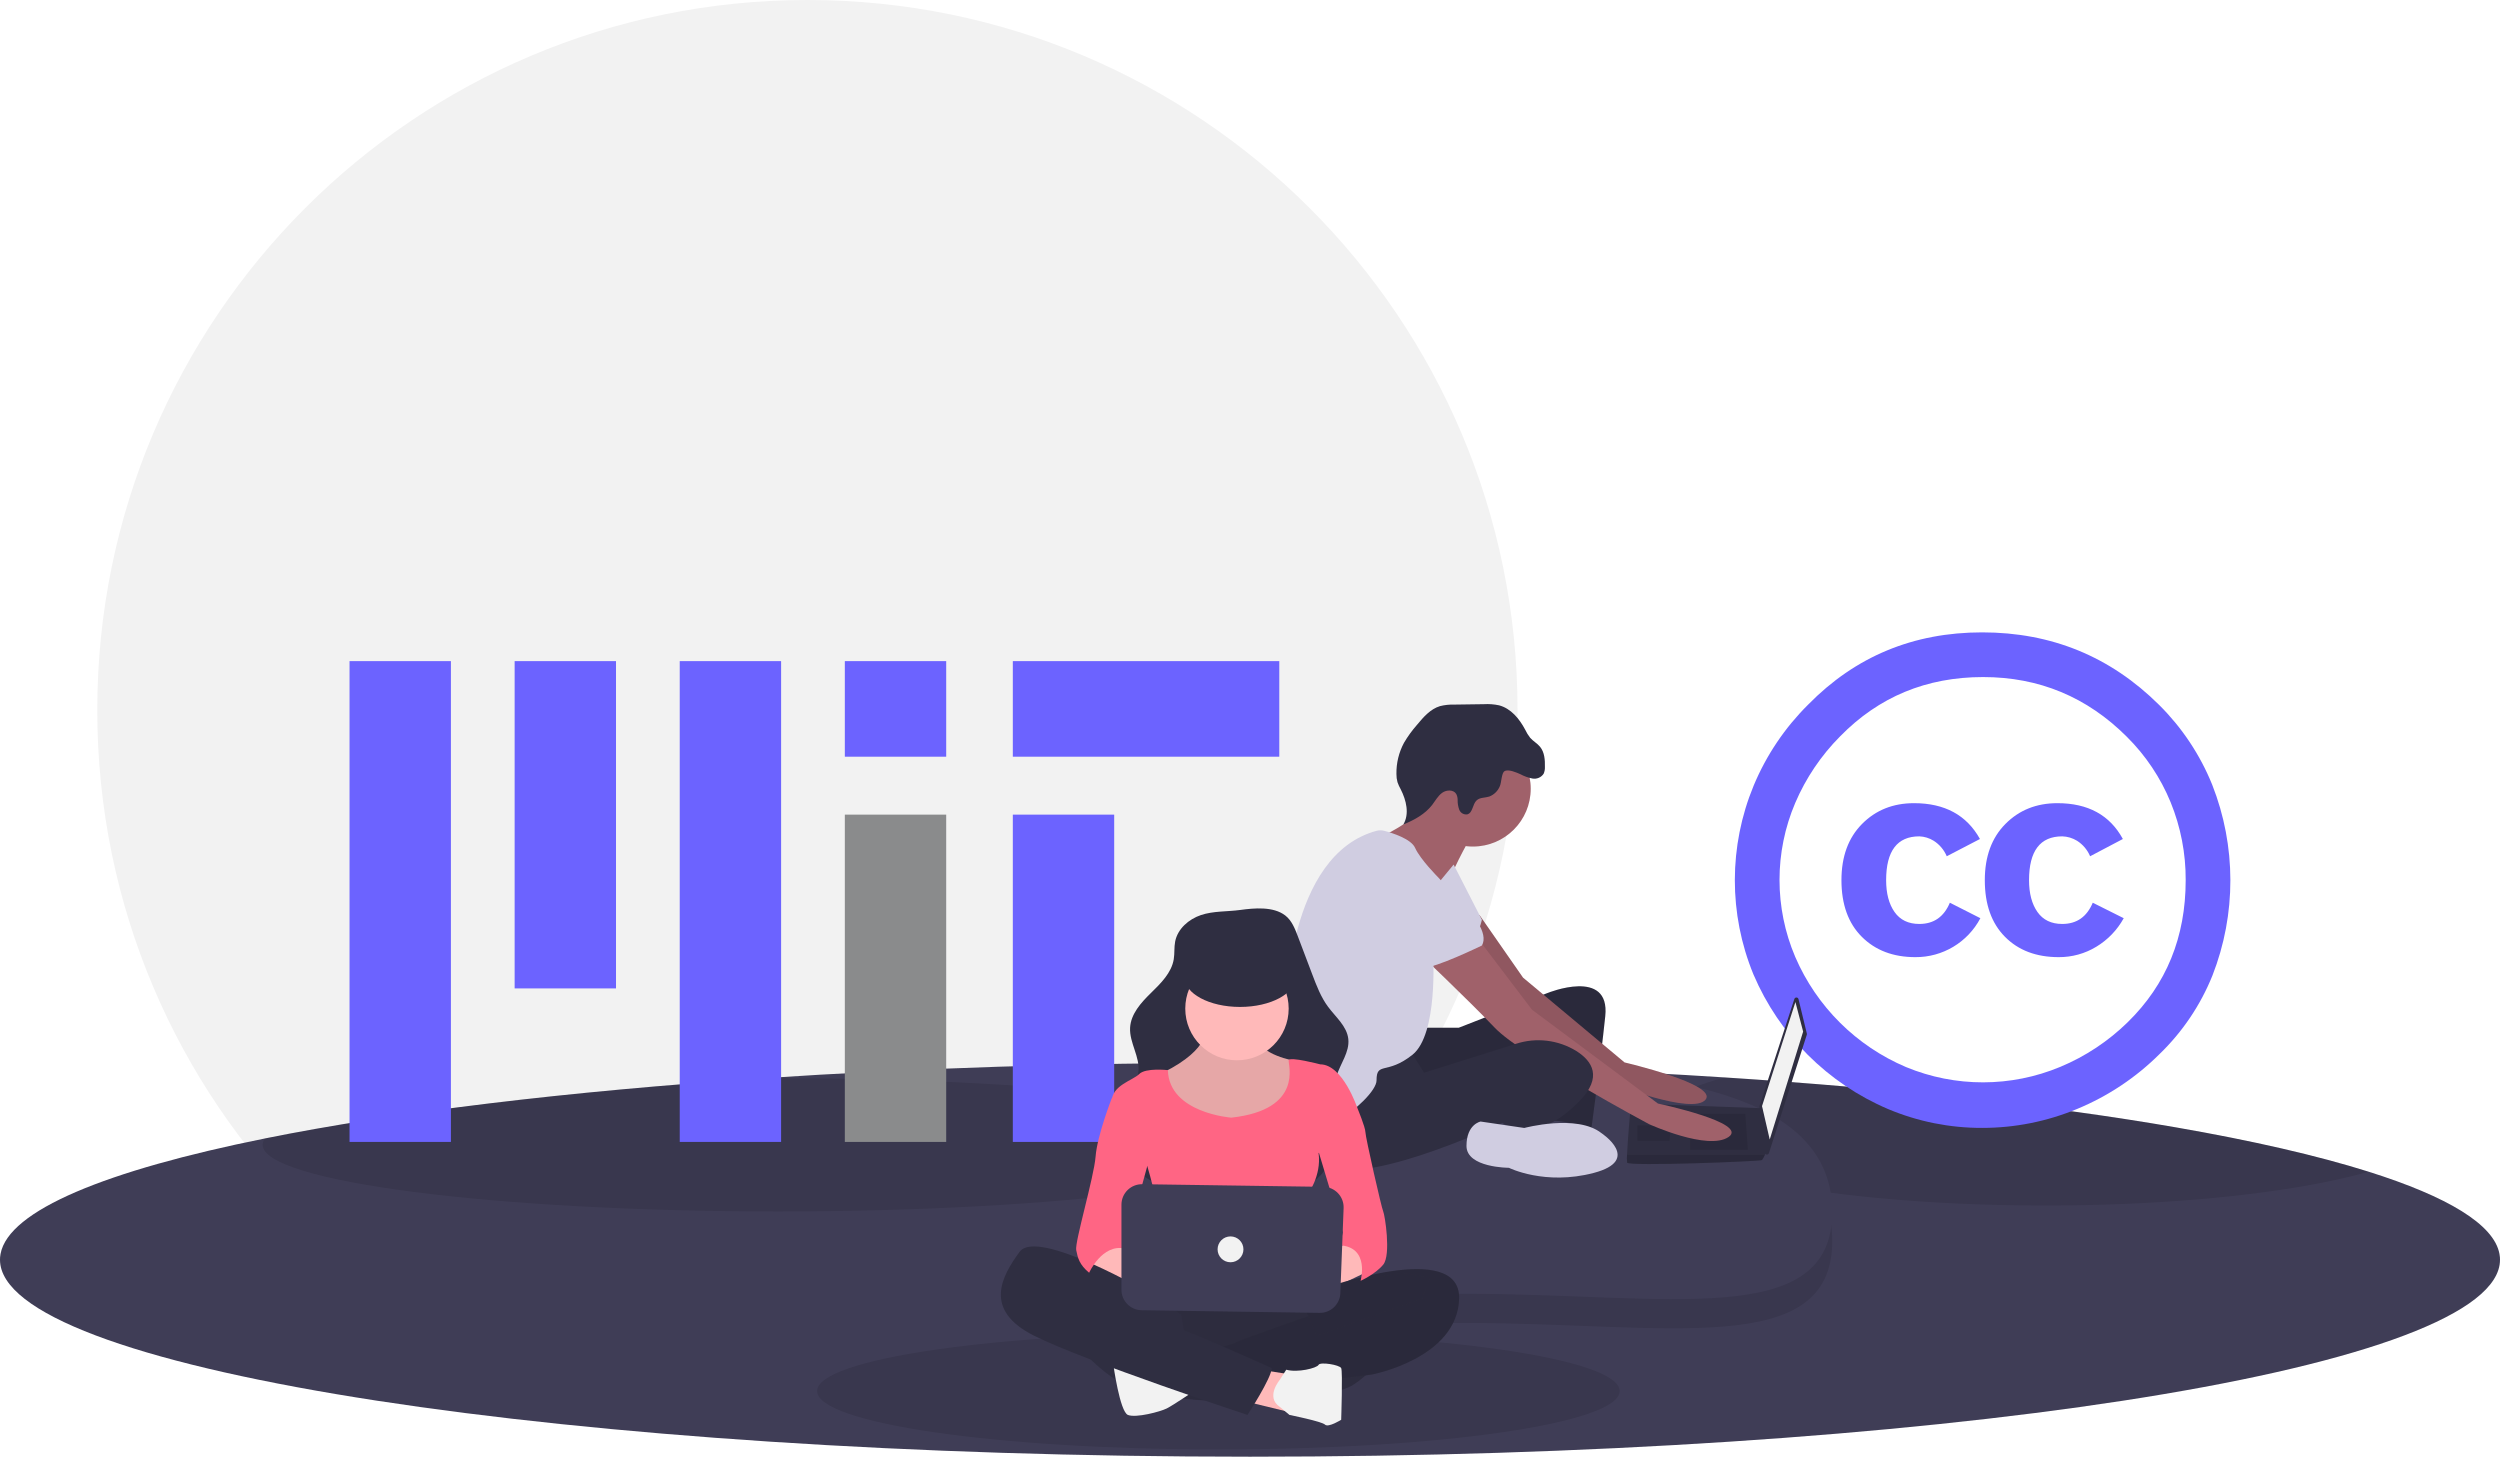
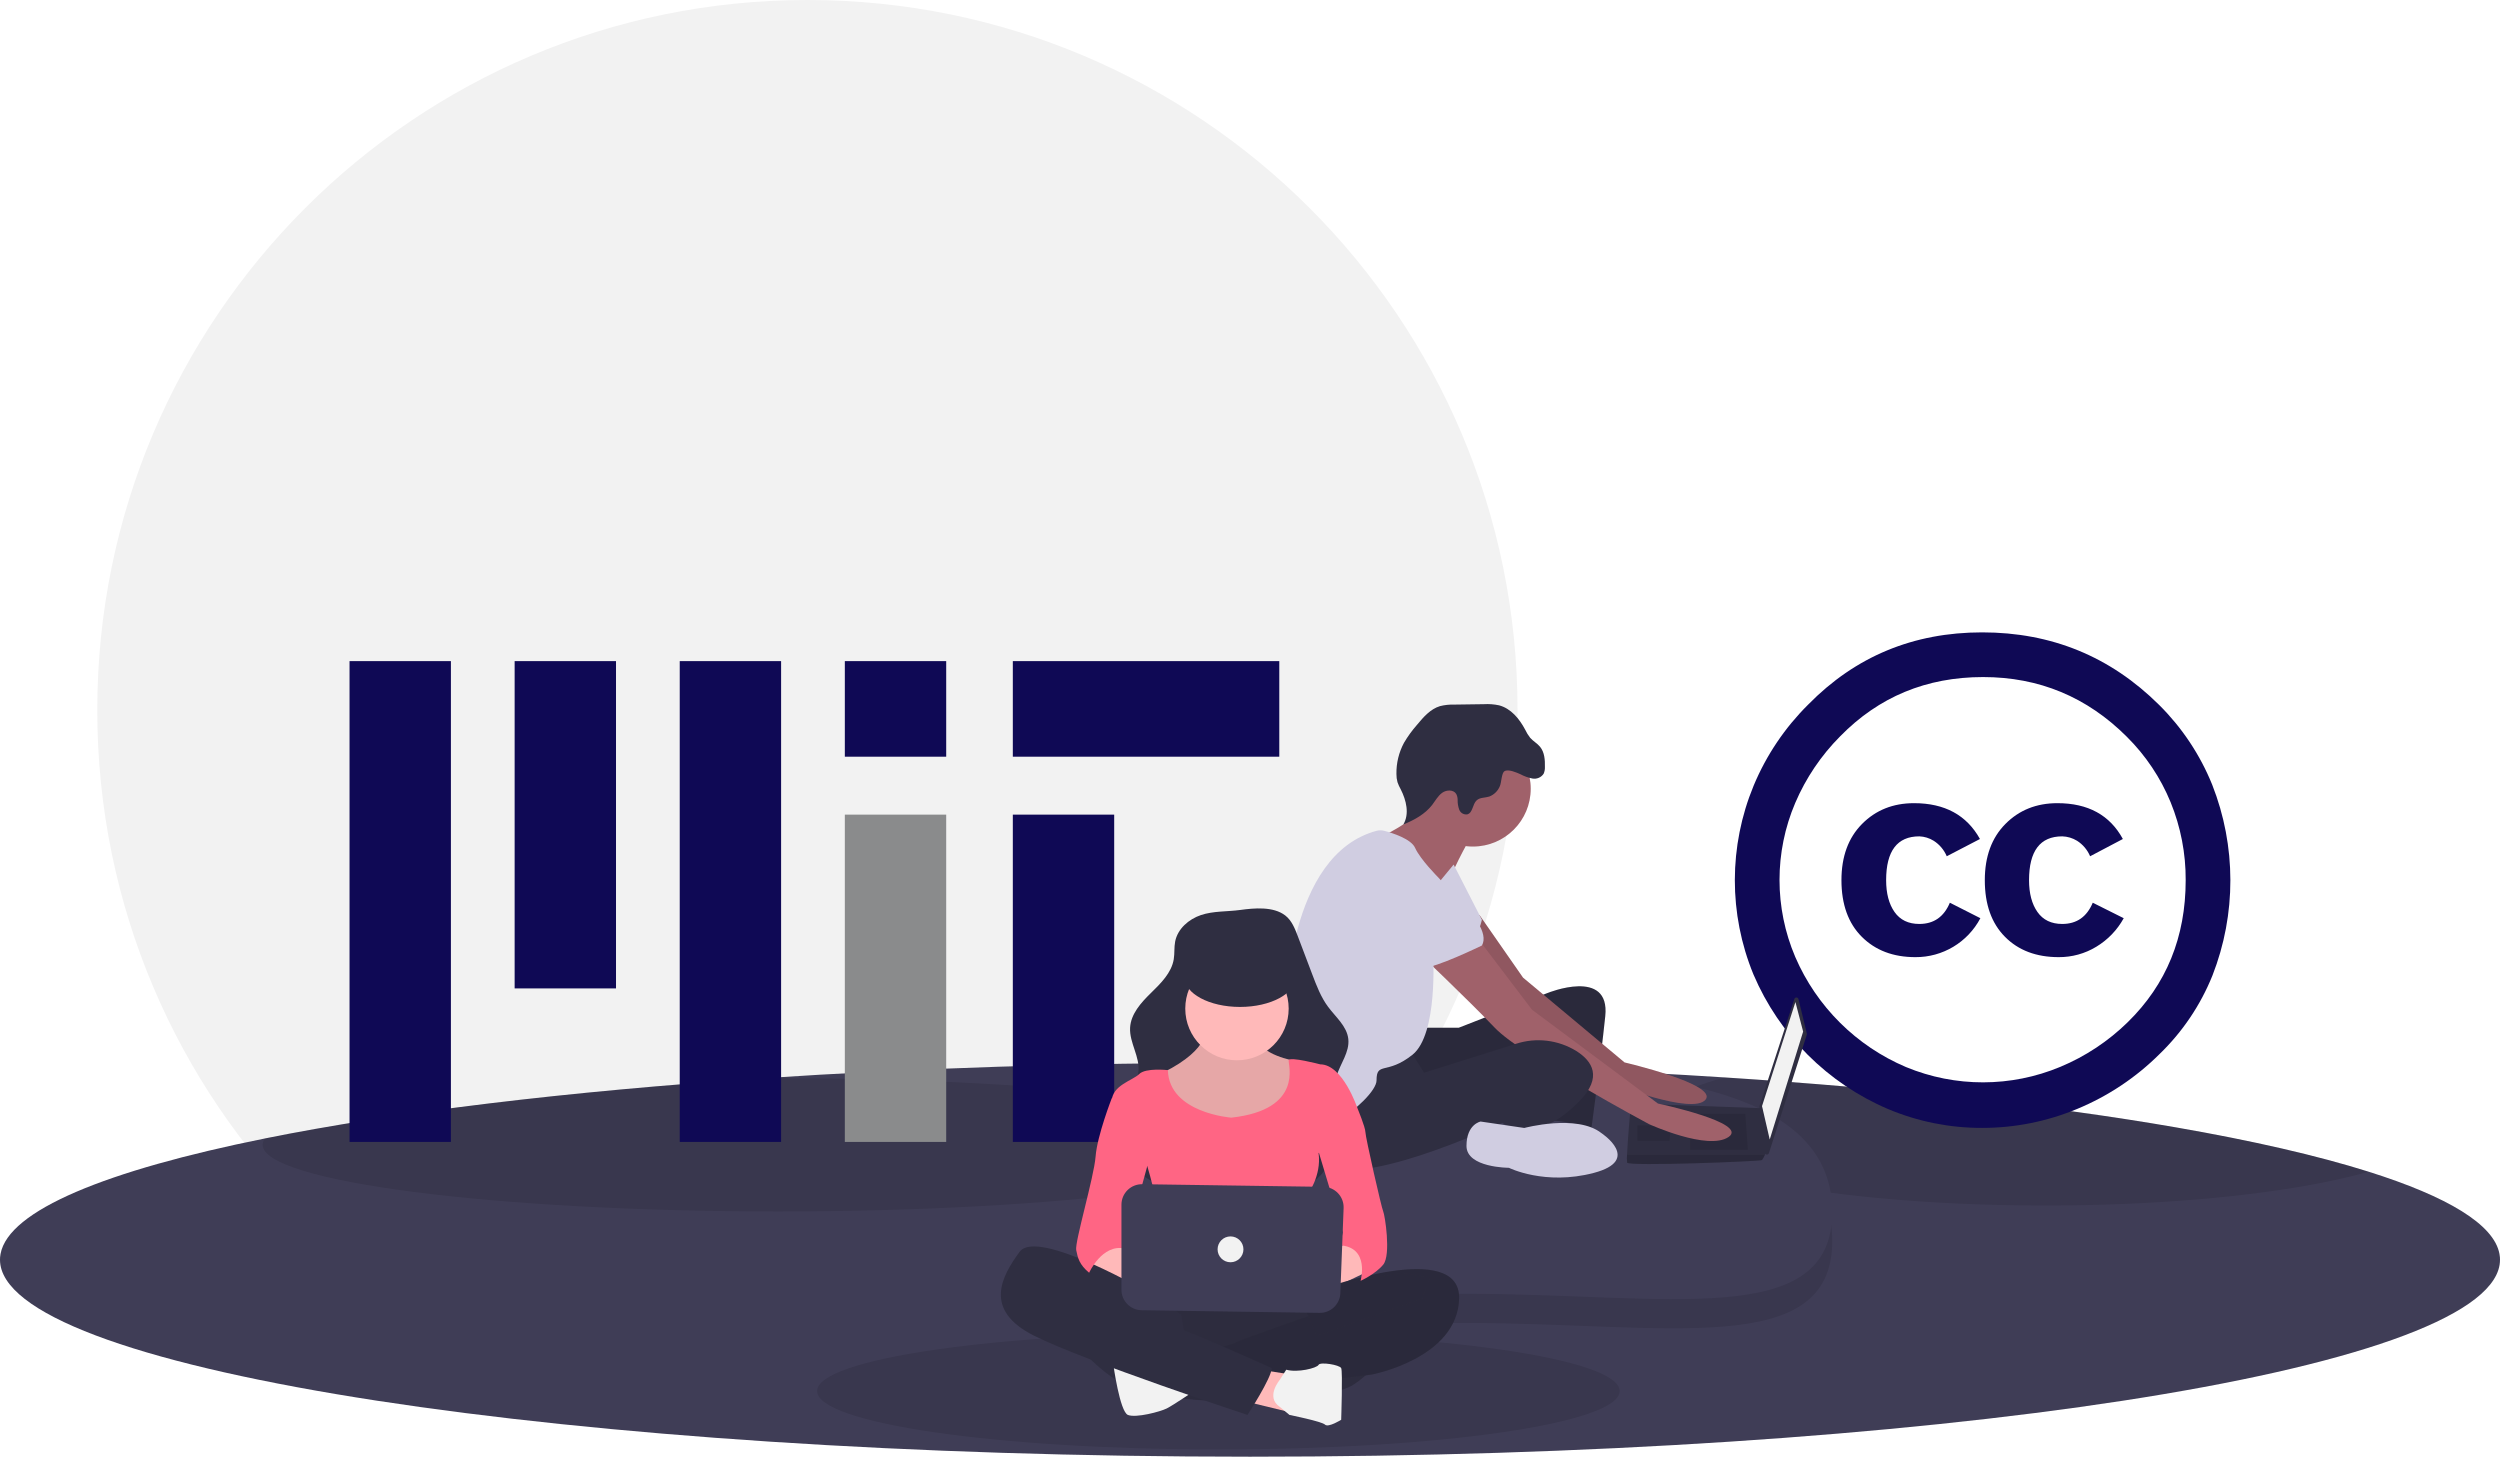
<svg xmlns="http://www.w3.org/2000/svg" id="a58ef234-55dd-4456-b368-278f056cc5c7" data-name="Layer 1" width="1028" height="598.997" viewBox="0 0 1028 598.997">
  <circle cx="332.005" cy="292.004" r="292.004" fill="#f2f2f2" />
  <path d="M1114,668.499a13.69,13.69,0,0,1-.17,2.12c-7.14,43.76-234.46,78.88-513.83,78.88s-506.69-35.12-513.83-78.88a13.675,13.675,0,0,1-.17-2.12c0-.2,0-.41.02-.61,0-.11.01-.21.01-.32a.489.489,0,0,0,.01-.12c.04-.45.1-.88.18-1.32,3.26-17.89,43.35-34.33,108.74-47.5,53.48-10.77,123.89-19.36,204.93-24.76,61.5-4.1,129.12-6.37,200.11-6.37,57.12,0,112.06,1.47,163.38,4.17h.02q16.11.855,31.74,1.87c71.33,4.62,134.63,11.69,185.63,20.54,31.37,5.45,58.1,11.58,79.19,18.22h.01c32.46,10.23,51.6,21.7,53.81,33.83.08.44.14.87.18,1.32a.487.487,0,0,0,.01.12c0,.11.01.21.01.32C1114,668.089,1114,668.299,1114,668.499Z" transform="translate(-86 -150.5013)" fill="#3f3d56" />
  <ellipse cx="501" cy="571.997" rx="165" ry="24" opacity="0.1" />
  <path d="M1059.96,632.299c-5.77,1.65-12.27,3.18-19.4,4.58-29.36,5.78-69.42,9.33-113.53,9.33-49.28,0-93.45-4.43-123.38-11.44-24.84-5.82-39.88-13.39-39.88-21.7,0-7.3,11.64-14.06,31.37-19.53,71.33,4.62,134.63,11.69,185.63,20.54C1012.14,619.529,1038.87,625.659,1059.96,632.299Z" transform="translate(-86 -150.5013)" opacity="0.1" />
  <path d="M618,621.249c0,15.13-94.92,27.4-212,27.4s-212-12.27-212-27.4a4.372,4.372,0,0,1,.96-2.62c53.48-10.77,123.89-19.36,204.93-24.76q3.045-.015,6.11-.01C523.08,593.859,618,606.119,618,621.249Z" transform="translate(-86 -150.5013)" opacity="0.1" />
-   <rect x="416.472" y="334.975" width="41.685" height="134.584" fill="#6c63ff" />
-   <rect x="279.506" y="271.851" width="41.685" height="197.708" fill="#6c63ff" />
-   <rect x="143.73" y="271.851" width="41.685" height="197.708" fill="#6c63ff" />
-   <rect x="211.618" y="271.851" width="41.685" height="134.584" fill="#6c63ff" />
-   <rect x="347.393" y="271.851" width="41.685" height="39.303" fill="#6c63ff" />
+   <rect x="416.472" y="334.975" width="41.685" height="134.584" fill="#0f0955" />
+   <rect x="279.506" y="271.851" width="41.685" height="197.708" fill="#0f0955" />
+   <rect x="143.73" y="271.851" width="41.685" height="197.708" fill="#0f0955" />
+   <rect x="211.618" y="271.851" width="41.685" height="134.584" fill="#0f0955" />
+   <rect x="347.393" y="271.851" width="41.685" height="39.303" fill="#0f0955" />
  <rect x="347.393" y="334.975" width="41.685" height="134.584" fill="#8a8b8c" />
-   <rect x="416.472" y="271.851" width="109.573" height="39.303" fill="#6c63ff" />
-   <path d="M901.062,410.53q42.748,0,72.774,29.839A97.983,97.983,0,0,1,995.668,473.208a107.346,107.346,0,0,1,.096,78.409,93.533,93.533,0,0,1-21.739,32.294,104.704,104.704,0,0,1-33.841,22.561,101.425,101.425,0,0,1-39.114,7.823,99.015,99.015,0,0,1-38.662-7.734A104.845,104.845,0,0,1,807.007,551.165a101.764,101.764,0,0,1,.089-77.594A102.307,102.307,0,0,1,829.565,440.185Q858.674,410.537,901.062,410.53Zm.369,18.377q-34.93,0-58.768,24.379A87.595,87.595,0,0,0,824.197,480.668a80.789,80.789,0,0,0,0,63.311,86.249,86.249,0,0,0,45.577,45.31,82.687,82.687,0,0,0,63.41-.089,87.995,87.995,0,0,0,27.741-18.374q23.831-23.287,23.828-58.405a83.659,83.659,0,0,0-6.186-32.02,81.465,81.465,0,0,0-18.002-26.929Q935.989,428.909,901.431,428.908Zm-1.277,66.591-13.649,7.097a14.006,14.006,0,0,0-5.365-6.368,12.087,12.087,0,0,0-5.916-1.818q-13.64,0-13.646,18.011,0,8.186,3.454,13.095,3.458,4.914,10.192,4.916,8.916,0,12.557-8.733l12.551,6.368a29.99,29.99,0,0,1-26.745,16.012q-13.644,0-22.016-8.37-8.367-8.367-8.367-23.284,0-14.557,8.46-23.105,8.458-8.549,21.38-8.552Q891.97,480.757,900.155,495.498Zm58.765,0-13.465,7.097a13.992,13.992,0,0,0-5.368-6.368,12.373,12.373,0,0,0-6.094-1.818q-13.644,0-13.649,18.011,0,8.186,3.458,13.095,3.453,4.914,10.192,4.916,8.907,0,12.548-8.733l12.735,6.368a31.277,31.277,0,0,1-11.274,11.736,29.398,29.398,0,0,1-15.464,4.276q-13.831,0-22.099-8.37-8.291-8.367-8.284-23.284,0-14.557,8.463-23.105,8.453-8.549,21.373-8.552Q950.912,480.757,958.919,495.498Z" transform="translate(-86 -150.5013)" fill="#6c63ff" />
+   <rect x="416.472" y="271.851" width="109.573" height="39.303" fill="#0f0955" />
+   <path d="M901.062,410.53q42.748,0,72.774,29.839A97.983,97.983,0,0,1,995.668,473.208a107.346,107.346,0,0,1,.096,78.409,93.533,93.533,0,0,1-21.739,32.294,104.704,104.704,0,0,1-33.841,22.561,101.425,101.425,0,0,1-39.114,7.823,99.015,99.015,0,0,1-38.662-7.734A104.845,104.845,0,0,1,807.007,551.165a101.764,101.764,0,0,1,.089-77.594A102.307,102.307,0,0,1,829.565,440.185Q858.674,410.537,901.062,410.53Zm.369,18.377q-34.93,0-58.768,24.379A87.595,87.595,0,0,0,824.197,480.668a80.789,80.789,0,0,0,0,63.311,86.249,86.249,0,0,0,45.577,45.31,82.687,82.687,0,0,0,63.41-.089,87.995,87.995,0,0,0,27.741-18.374q23.831-23.287,23.828-58.405a83.659,83.659,0,0,0-6.186-32.02,81.465,81.465,0,0,0-18.002-26.929Q935.989,428.909,901.431,428.908Zm-1.277,66.591-13.649,7.097a14.006,14.006,0,0,0-5.365-6.368,12.087,12.087,0,0,0-5.916-1.818q-13.64,0-13.646,18.011,0,8.186,3.454,13.095,3.458,4.914,10.192,4.916,8.916,0,12.557-8.733l12.551,6.368a29.99,29.99,0,0,1-26.745,16.012q-13.644,0-22.016-8.37-8.367-8.367-8.367-23.284,0-14.557,8.46-23.105,8.458-8.549,21.38-8.552Q891.97,480.757,900.155,495.498Zm58.765,0-13.465,7.097a13.992,13.992,0,0,0-5.368-6.368,12.373,12.373,0,0,0-6.094-1.818q-13.644,0-13.649,18.011,0,8.186,3.458,13.095,3.453,4.914,10.192,4.916,8.907,0,12.548-8.733l12.735,6.368a31.277,31.277,0,0,1-11.274,11.736,29.398,29.398,0,0,1-15.464,4.276q-13.831,0-22.099-8.37-8.291-8.367-8.284-23.284,0-14.557,8.463-23.105,8.453-8.549,21.373-8.552Q950.912,480.757,958.919,495.498Z" transform="translate(-86 -150.5013)" fill="#0f0955" />
  <path d="M839.417,660.837c0,48.737-67.934,33.663-151.113,33.663s-150.104,15.075-150.104-33.663,67.925-59.337,151.104-59.337S839.417,612.099,839.417,660.837Z" transform="translate(-86 -150.5013)" opacity="0.1" />
  <path d="M839.417,648.837c0,48.737-67.934,33.663-151.113,33.663s-150.104,15.075-150.104-33.663,67.925-59.337,151.104-59.337S839.417,600.099,839.417,648.837Z" transform="translate(-86 -150.5013)" fill="#3f3d56" />
  <path d="M825.542,561.343l3.434,14.164a.885.885,0,0,1-.017.478l-15.575,48.673a.885.885,0,0,1-1.722-.17l-2.155-18.961a.885.885,0,0,1,.038-.374l14.297-43.876A.885.885,0,0,1,825.542,561.343Z" transform="translate(-86 -150.5013)" fill="#2f2e41" />
  <polygon points="738.278 412.038 741.449 424.19 727.711 468.572 724.541 454.835 738.278 412.038" fill="#f2f2f2" />
  <path d="M755.064,628.584c.528,1.585,54.949-.528,55.477-1.057a11.469,11.469,0,0,0,1.162-2.113c.497-1.057.951-2.113.951-2.113l-2.113-17.108L756.649,604.279s-1.347,14.498-1.622,21.134A15.853,15.853,0,0,0,755.064,628.584Z" transform="translate(-86 -150.5013)" fill="#2f2e41" />
  <polygon points="717.673 458.005 718.729 472.799 694.953 472.799 694.953 458.005 717.673 458.005" opacity="0.1" />
  <polygon points="687.028 462.76 687.17 462.732 686.5 469.1 673.291 469.1 673.291 462.76 687.028 462.76" opacity="0.1" />
  <path d="M755.064,628.584c.528,1.585,54.949-.528,55.477-1.057a11.469,11.469,0,0,0,1.162-2.113H755.027A15.853,15.853,0,0,0,755.064,628.584Z" transform="translate(-86 -150.5013)" opacity="0.1" />
  <path d="M671.055,573.106h14.794l36.457-14.266s25.889-10.567,23.776,9.51S740.27,615.375,740.27,615.375s-11.624-5.284-17.964-3.698-2.113-32.23-2.113-32.23-51.779,24.833-56.534,21.663-5.812-25.361-5.812-25.361Z" transform="translate(-86 -150.5013)" fill="#2f2e41" />
  <path d="M671.055,573.106h14.794l36.457-14.266s25.889-10.567,23.776,9.51S740.27,615.375,740.27,615.375s-11.624-5.284-17.964-3.698-2.113-32.23-2.113-32.23-51.779,24.833-56.534,21.663-5.812-25.361-5.812-25.361Z" transform="translate(-86 -150.5013)" opacity="0.1" />
  <path d="M694.363,526.777l17.904,25.723,41.74,34.871s38.57,8.982,33.286,15.322-37.513-6.34-37.513-6.34S701.7,561.483,700.115,558.841s-19.021-27.474-19.021-27.474Z" transform="translate(-86 -150.5013)" fill="#a0616a" />
  <path d="M694.363,526.777l17.904,25.723,41.74,34.871s38.57,8.982,33.286,15.322-37.513-6.34-37.513-6.34S701.7,561.483,700.115,558.841s-19.021-27.474-19.021-27.474Z" transform="translate(-86 -150.5013)" opacity="0.1" />
  <circle cx="605.661" cy="324.331" r="23.776" fill="#a0616a" />
  <path d="M690.076,495.967s-7.925,13.737-9.51,21.134-23.776-14.794-23.776-14.794l-2.906-7.661s20.87-9.775,19.285-17.7S690.076,495.967,690.076,495.967Z" transform="translate(-86 -150.5013)" fill="#a0616a" />
  <path d="M683.736,506.005l11.624,22.719s-2.642,11.095-6.869,12.152-22.191-13.737-22.191-13.737Z" transform="translate(-86 -150.5013)" fill="#d0cde1" />
  <path d="M694.303,537.178l21.663,28.531,51.779,38.57s37.513,7.925,29.06,13.737-32.758-5.284-32.758-5.284-52.307-28.003-63.403-39.627-31.701-31.173-31.701-31.173Z" transform="translate(-86 -150.5013)" fill="#a0616a" />
  <path d="M665.244,581.56l6.34,10.039,37.839-11.905a29.751,29.751,0,0,1,24.771,2.989c6.604,4.161,10.831,10.765,1.321,20.54-19.021,19.549-31.701,8.982-31.701,8.982s-63.931,30.116-74.498,15.322-11.095-22.191-11.095-22.191S658.903,579.975,665.244,581.56Z" transform="translate(-86 -150.5013)" fill="#2f2e41" />
  <path d="M744.497,616.432s16.907,11.095-3.17,16.379-34.871-2.113-34.871-2.113-17.436,0-17.436-8.982,5.812-10.039,5.812-10.039l17.964,2.642S734.458,608.506,744.497,616.432Z" transform="translate(-86 -150.5013)" fill="#d0cde1" />
  <path d="M711.166,468.851a17.728,17.728,0,0,0,4.982,1.785,4.548,4.548,0,0,0,4.595-1.969,6.181,6.181,0,0,0,.522-2.795c.064-2.901-.146-6.038-1.985-8.283-1.17-1.429-2.878-2.33-4.089-3.724a17.598,17.598,0,0,1-2.067-3.378c-2.356-4.424-5.843-8.676-10.69-9.951a23.183,23.183,0,0,0-6.24-.477l-12.206.172a21.251,21.251,0,0,0-5.872.632c-3.929,1.188-6.789,4.492-9.409,7.651a47.851,47.851,0,0,0-5.396,7.448,26.133,26.133,0,0,0-3.098,12.804,11.98,11.98,0,0,0,.439,3.388,18.801,18.801,0,0,0,1.332,2.925c2.289,4.496,3.648,10.112,1.07,14.449,4.478-1.829,8.909-4.228,11.863-8.058,1.321-1.714,2.358-3.72,4.119-4.977s4.631-1.367,5.761.479a5.163,5.163,0,0,1,.583,2.418,11.084,11.084,0,0,0,.668,4.081,3.058,3.058,0,0,0,3.322,1.896c2.3-.648,2.08-4.179,3.852-5.782,1.346-1.218,3.422-.985,5.15-1.538a7.643,7.643,0,0,0,4.387-4.321c.655-1.468.645-5.31,1.884-6.105C706.194,466.625,709.726,468.21,711.166,468.851Z" transform="translate(-86 -150.5013)" fill="#2f2e41" />
  <path d="M651.996,492.139a6.271,6.271,0,0,1,3.264.008c3.392.911,10.995,3.321,12.625,6.989,2.113,4.755,9.51,12.152,9.51,12.152s10.039,10.039,7.925,16.907-10.039,14.794-10.039,14.794,2.113,32.758-8.454,41.212-14.794,2.642-14.794,10.567-32.758,32.758-39.098,17.436c0,0,3.17-28.531,2.113-38.57C614.008,563.741,615.533,502.011,651.996,492.139Z" transform="translate(-86 -150.5013)" fill="#d0cde1" />
  <path d="M668.942,505.477s32.23,23.776,26.418,33.815c0,0-19.549,9.51-23.776,8.982s-20.606-19.021-24.833-20.606S640.411,497.552,668.942,505.477Z" transform="translate(-86 -150.5013)" fill="#d0cde1" />
  <path d="M579.811,526.783c-5.013,1.693-9.554,5.652-10.58,10.843-.476,2.406-.184,4.907-.585,7.327-.929,5.612-5.334,9.897-9.396,13.878s-8.258,8.606-8.555,14.286c-.325,6.22,4.186,12.047,3.406,18.226-.907,7.179-8.489,11.831-10.364,18.82-1.252,4.667.282,9.694,2.805,13.815,4.809,7.852,13.028,13.183,21.781,16.041s18.075,3.459,27.282,3.556c11.211.117,23.383-.845,31.806-8.244a25.48,25.48,0,0,0,8.459-16.588c.8-8.571-2.777-17.426-.31-25.673,1.553-5.19,5.447-9.93,4.866-15.316-.568-5.266-5.168-8.999-8.323-13.253-2.946-3.972-4.734-8.663-6.486-13.288l-5.995-15.824c-1.178-3.111-2.473-6.382-5.099-8.424-4.917-3.822-12.822-3.071-18.572-2.283C590.619,525.412,584.94,525.051,579.811,526.783Z" transform="translate(-86 -150.5013)" fill="#2f2e41" />
  <path d="M581.688,572.877s2.657,8.637-17.274,18.602,1.993,20.595,1.993,20.595l23.253,5.315s23.917-3.322,26.575-7.308,7.308-17.274,5.979-19.267a31.061,31.061,0,0,0-3.322-3.986s-15.945-2.657-15.281-9.966S581.688,572.877,581.688,572.877Z" transform="translate(-86 -150.5013)" fill="#ffb9b9" />
  <path d="M581.688,572.877s2.657,8.637-17.274,18.602,1.993,20.595,1.993,20.595l23.253,5.315s23.917-3.322,26.575-7.308,7.308-17.274,5.979-19.267a31.061,31.061,0,0,0-3.322-3.986s-15.945-2.657-15.281-9.966S581.688,572.877,581.688,572.877Z" transform="translate(-86 -150.5013)" opacity="0.1" />
  <circle cx="508.643" cy="414.736" r="21.26" fill="#ffb9b9" />
  <path d="M592.318,610.082s-25.604-1.872-26.089-19.539c0,0-9.122-1.057-11.78,1.601s-11.294,4.651-11.294,11.294,14.616,26.575,14.616,26.575,7.972,26.575,4.651,31.225-3.986,16.609-3.986,16.609,33.218-2.657,38.533,0,26.575,2.657,27.904,0-1.329-35.876-1.329-35.876,5.979-7.972,4.651-17.274L644.139,606.096s-5.979-17.938-15.281-17.938c0,0-12.623-3.322-12.955-1.661S622.215,606.76,592.318,610.082Z" transform="translate(-86 -150.5013)" fill="#ff6584" />
  <path d="M532.525,668.547s5.979,9.301,21.26,11.294,17.938-3.322,16.609-4.651-17.274-7.308-17.274-7.308l-9.301-7.308Z" transform="translate(-86 -150.5013)" fill="#ffb9b9" />
  <path d="M641.481,660.574l-17.274,9.966s-22.589-1.329-13.952,5.315,24.582,3.986,24.582,3.986l15.281-7.308Z" transform="translate(-86 -150.5013)" fill="#ffb9b9" />
  <path d="M555.113,677.848s-15.945,39.198,3.322,45.177,72.416,4.651,84.375-3.322,15.281-18.602,13.287-21.924-15.281-12.623-24.582-13.287S555.113,677.848,555.113,677.848Z" transform="translate(-86 -150.5013)" fill="#2f2e41" />
  <path d="M555.113,677.848s-15.945,39.198,3.322,45.177,72.416,4.651,84.375-3.322,15.281-18.602,13.287-21.924-15.281-12.623-24.582-13.287S555.113,677.848,555.113,677.848Z" transform="translate(-86 -150.5013)" opacity="0.05" />
  <path d="M630.378,680.283s56.281-20.373,55.617,4.208-35.876,31.225-35.876,31.225l-10.63,1.329-58.465,1.993s1.993-10.63-2.657-11.959c0,0,15.281-3.986,15.945-4.651s38.533-13.952,41.191-14.616,10.63-5.979,16.609-5.315c0,0,6.644-5.315,13.952-3.986l-20.595,1.329Z" transform="translate(-86 -150.5013)" fill="#2f2e41" />
  <path d="M630.378,680.283s56.281-20.373,55.617,4.208-35.876,31.225-35.876,31.225l-10.63,1.329-58.465,1.993s1.993-10.63-2.657-11.959c0,0,15.281-3.986,15.945-4.651s38.533-13.952,41.191-14.616,10.63-5.979,16.609-5.315c0,0,6.644-5.315,13.952-3.986l-20.595,1.329Z" transform="translate(-86 -150.5013)" opacity="0.1" />
  <polygon points="534.434 533.081 541.53 549.271 584.714 533.99 588.036 525.354 576.741 523.36 554.035 527.347 544.187 530.004 534.434 533.081" fill="#2f2e41" />
  <polygon points="534.434 533.081 541.53 549.271 584.714 533.99 588.036 525.354 576.741 523.36 554.035 527.347 544.187 530.004 534.434 533.081" opacity="0.1" />
  <path d="M528.538,703.094s12.623,15.945,27.239,19.931,22.589-1.329,22.589-1.329L573.716,703.094l-1.993-11.959L563.086,685.156l-17.274-7.972-20.595-6.644s-8.637-1.329-8.637,0,7.972,21.26,7.972,21.26Z" transform="translate(-86 -150.5013)" fill="#2f2e41" />
  <path d="M543.819,711.731s2.657,19.267,5.979,20.595,13.287-1.329,15.945-2.657,11.691-7.459,11.691-7.459S545.812,710.402,543.819,711.731Z" transform="translate(-86 -150.5013)" fill="#f2f2f2" />
  <polygon points="518.277 563.223 530.9 565.216 529.571 580.496 511.964 576.22 518.277 563.223" fill="#ffb9b9" />
  <path d="M612.186,717.977s-5.916,7.042.063,11.028l3.986,3.322s13.287,2.657,14.616,3.986,6.644-1.993,6.644-1.993.664-19.931,0-21.26-8.637-2.657-9.301-1.329-8.637,3.322-13.287,1.993Z" transform="translate(-86 -150.5013)" fill="#f2f2f2" />
  <path d="M559.099,682.499s-46.506-27.239-53.814-17.274-15.281,23.917,5.979,34.547,87.697,32.554,87.697,32.554,9.966-15.281,9.966-19.267c0,0-35.212-15.945-41.191-17.274s-29.897-16.609-33.219-17.938-7.972-5.315-7.972-5.315Z" transform="translate(-86 -150.5013)" fill="#2f2e41" />
  <path d="M545.812,600.117l-2.657,1.993s-5.979,15.281-6.644,23.917-8.637,35.212-7.972,38.533,1.329,5.979,5.315,9.301c0,0,5.315-11.959,14.616-9.966l11.294-41.191Z" transform="translate(-86 -150.5013)" fill="#ff6584" />
  <path d="M638.824,600.117l5.315,5.979s3.322,7.972,3.322,9.966,6.644,31.225,7.308,32.554,3.322,17.938,0,21.924-9.301,6.644-9.301,6.644,3.986-13.952-8.637-14.616l1.329-5.315-11.959-39.862Z" transform="translate(-86 -150.5013)" fill="#ff6584" />
  <path d="M547.141,645.858v34.995a8.413,8.413,0,0,0,8.289,8.413l73.185,1.084a8.413,8.413,0,0,0,8.532-8.089l1.346-34.999a8.413,8.413,0,0,0-8.285-8.736l-74.531-1.08A8.413,8.413,0,0,0,547.141,645.858Z" transform="translate(-86 -150.5013)" fill="#3f3d56" />
  <ellipse cx="509.89" cy="401.732" rx="22.884" ry="12.322" fill="#2f2e41" />
  <circle cx="505.986" cy="513.727" r="5.315" fill="#f2f2f2" />
</svg>
